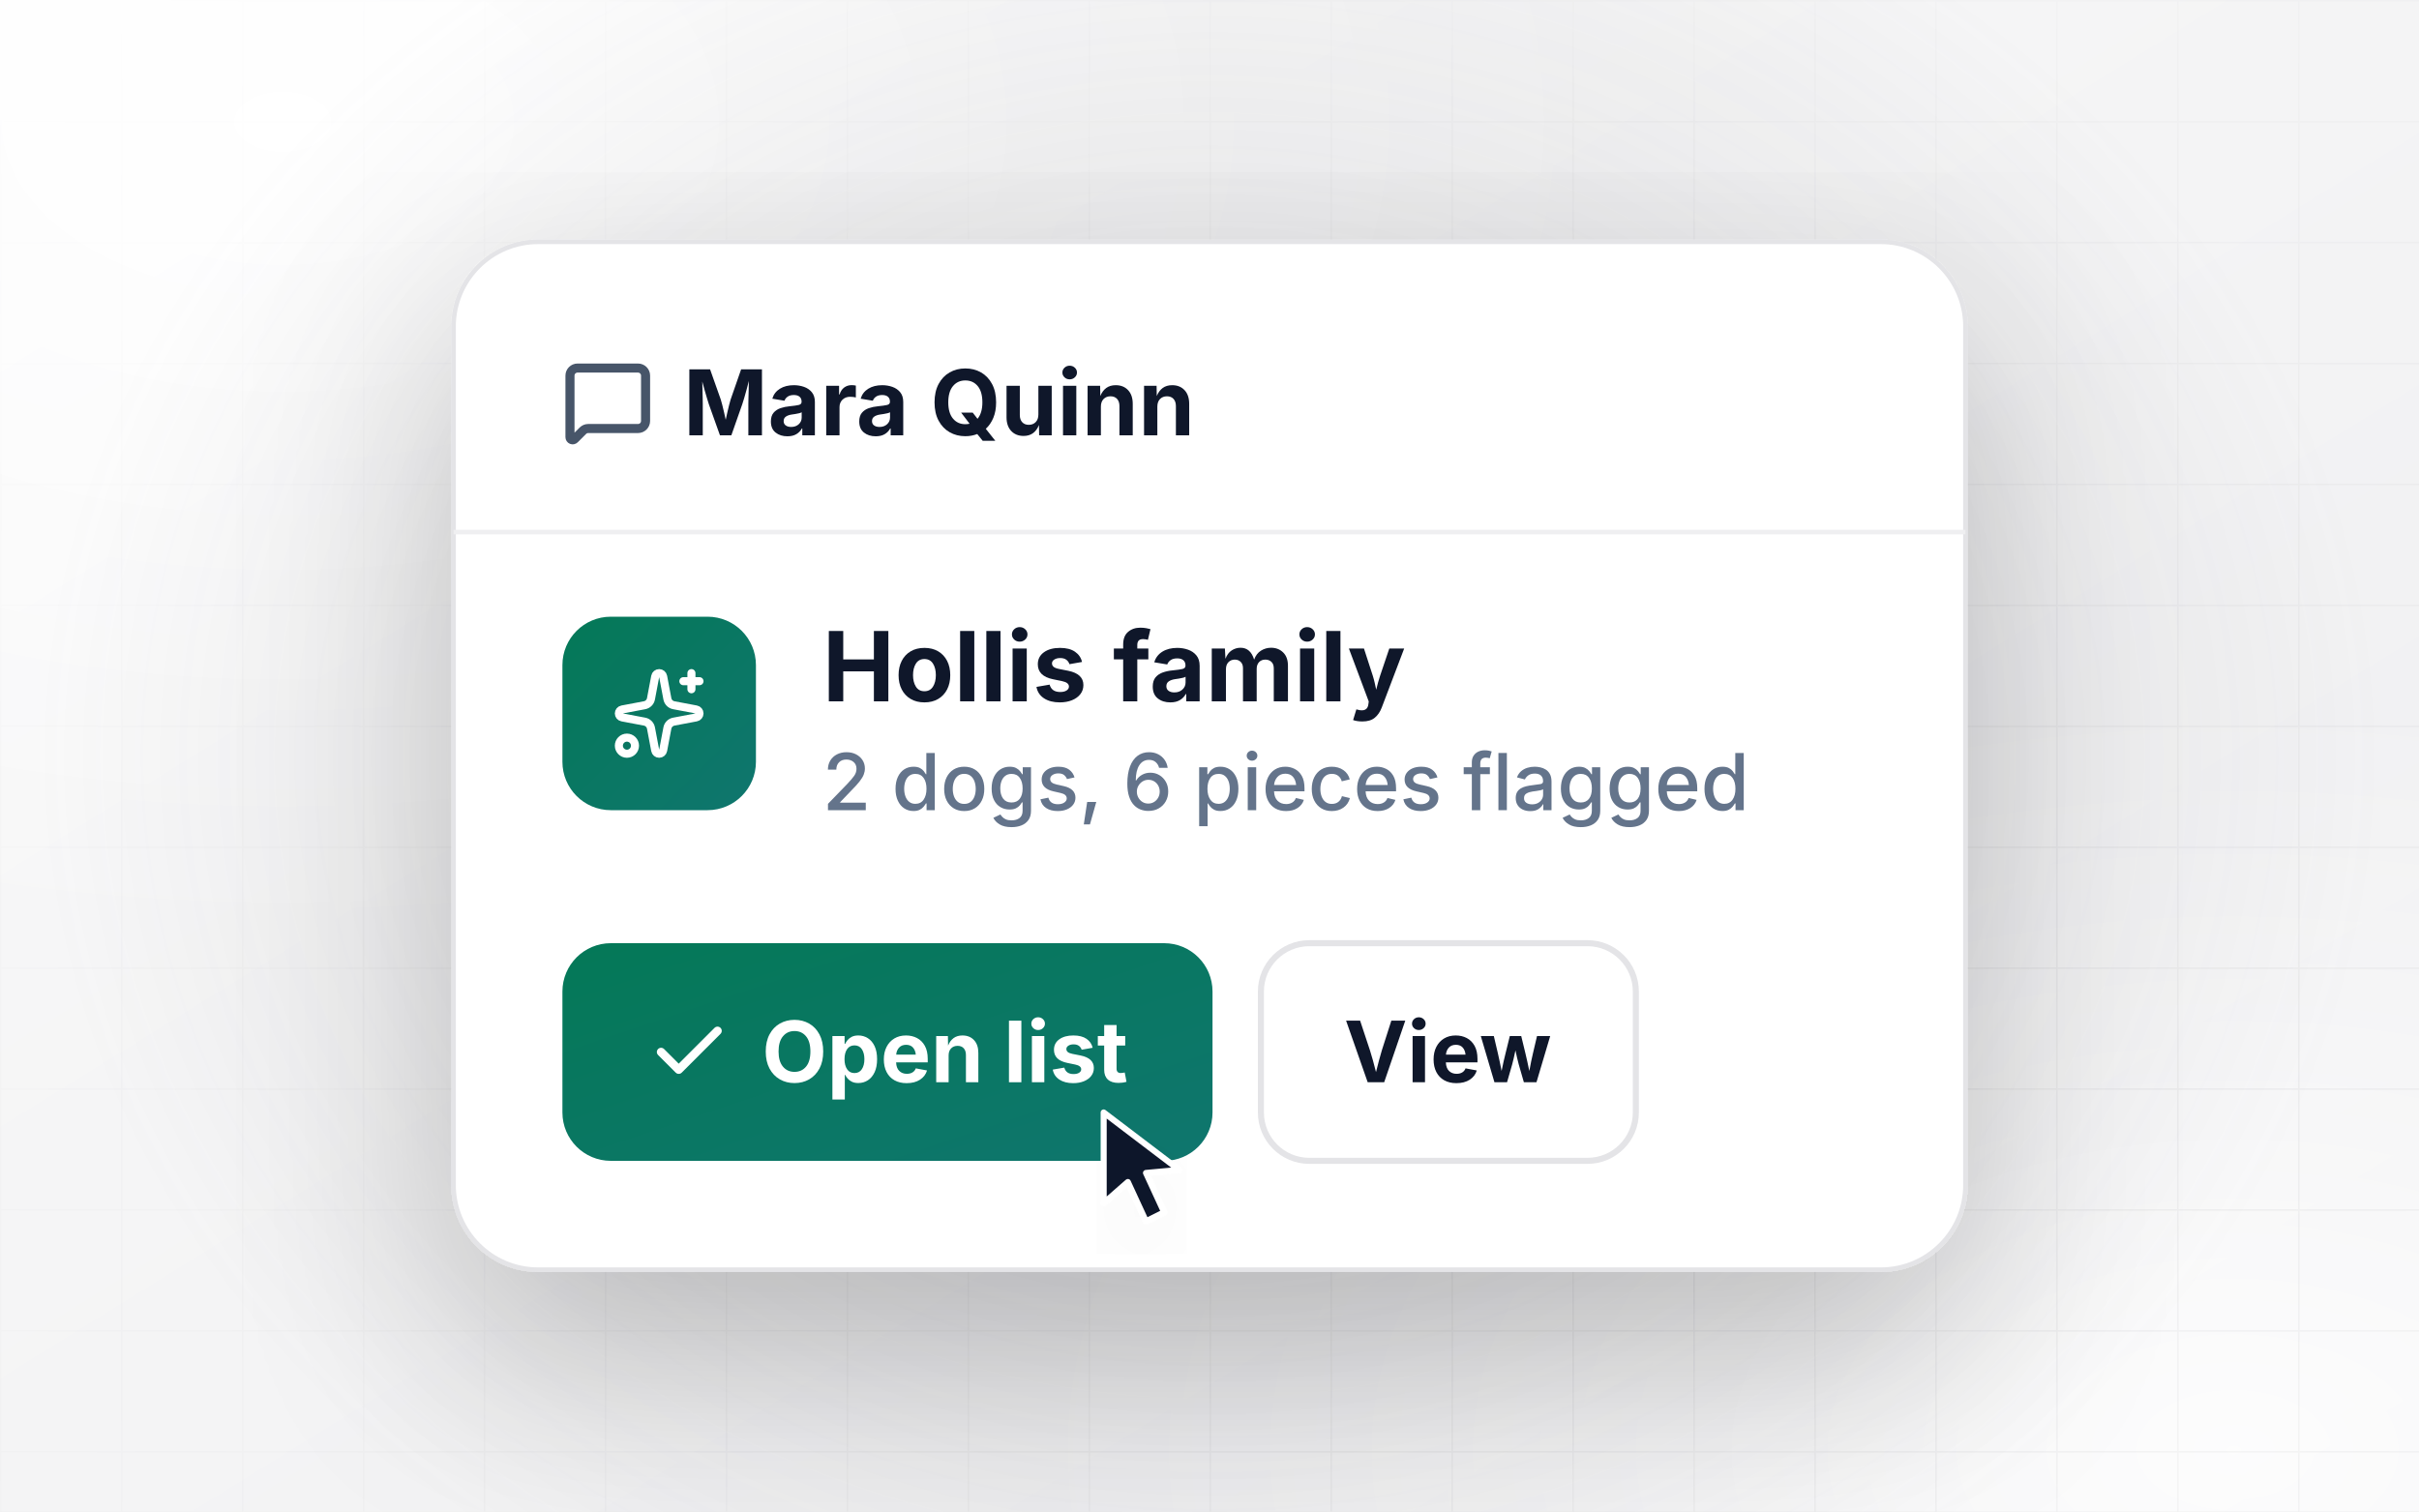
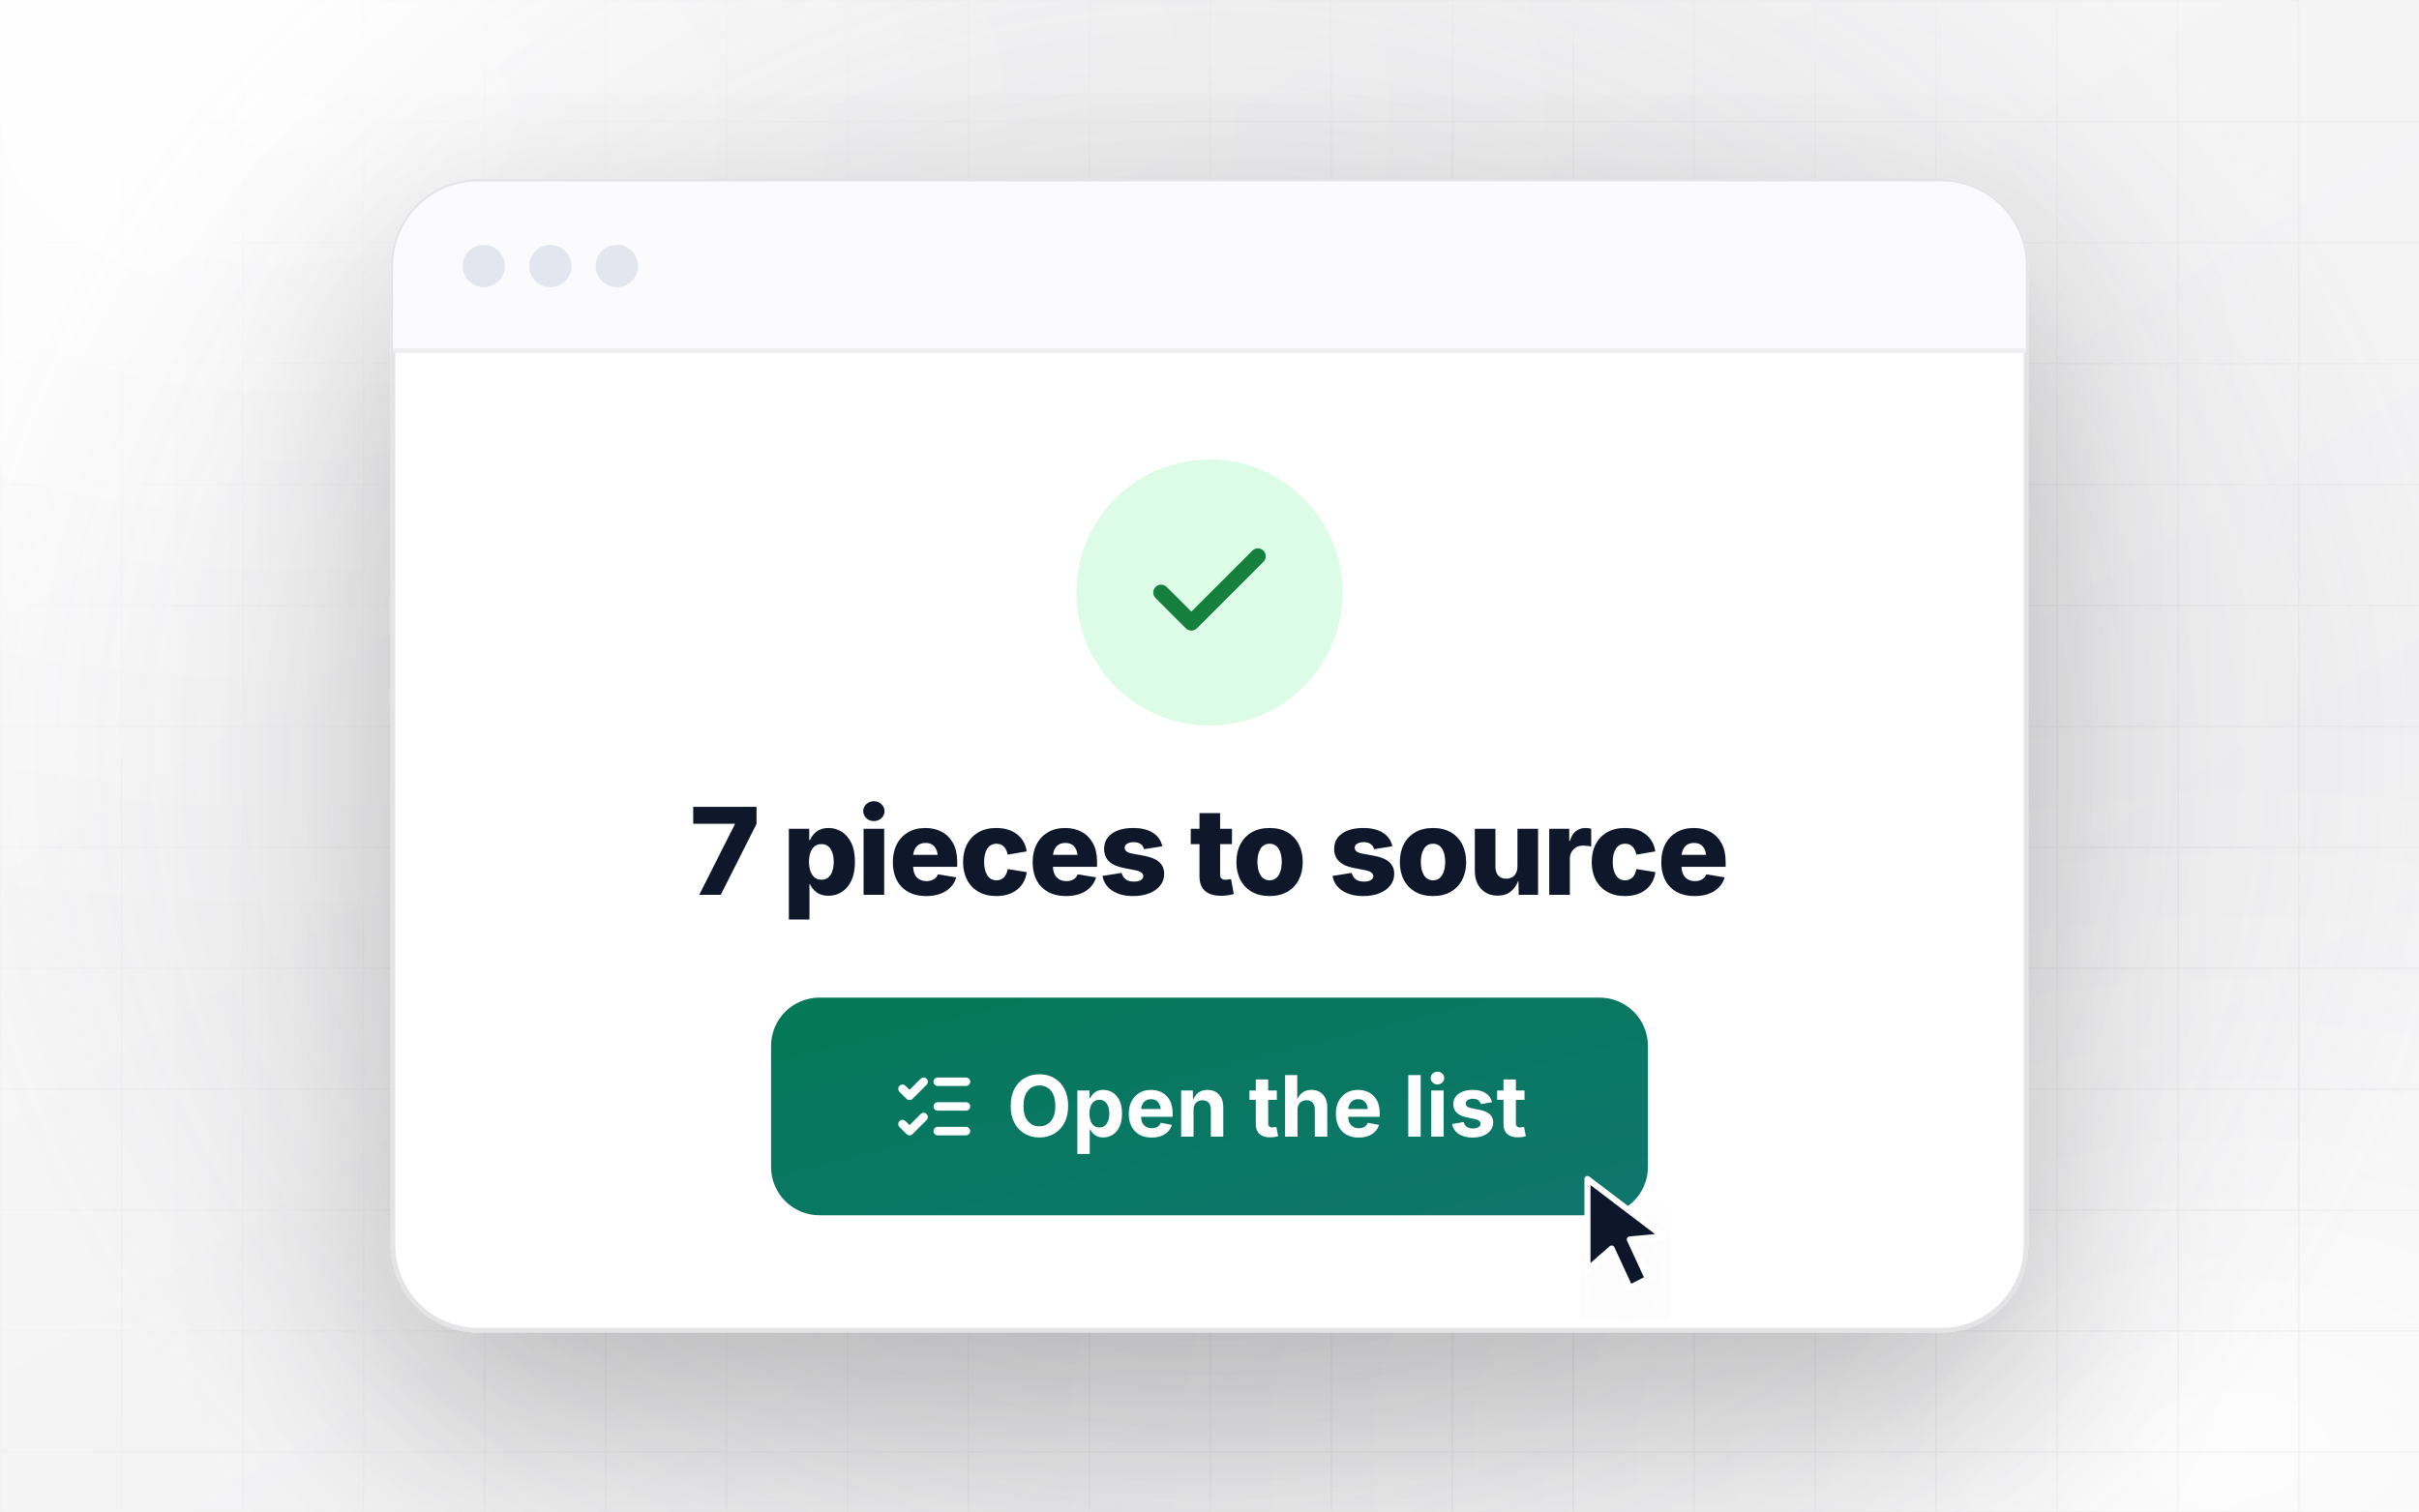
<svg xmlns="http://www.w3.org/2000/svg" xmlns:xlink="http://www.w3.org/1999/xlink" viewBox="0 0 800 500" width="800" height="500" role="img">
  <defs>
    <linearGradient id="bg" x1="0" y1="0" x2="1" y2="1">
      <stop offset="0" stop-color="#FAFAFA" />
      <stop offset="1" stop-color="#EEEEF0" />
    </linearGradient>
    <radialGradient id="glowA" cx="0.12" cy="0.08" r="0.55">
      <stop offset="0" stop-color="#FFFFFF" stop-opacity="0.95" />
      <stop offset="1" stop-color="#FFFFFF" stop-opacity="0" />
    </radialGradient>
    <radialGradient id="glowB" cx="0.92" cy="0.96" r="0.5">
      <stop offset="0" stop-color="#FFFFFF" stop-opacity="0.85" />
      <stop offset="1" stop-color="#FFFFFF" stop-opacity="0" />
    </radialGradient>
    <linearGradient id="gAcc" x1="0" y1="0" x2="1" y2="1">
      <stop offset="0" stop-color="#047857" />
      <stop offset="1" stop-color="#0F766E" />
    </linearGradient>
    <linearGradient id="gStroke" x1="0" y1="0" x2="1" y2="0">
      <stop offset="0" stop-color="#6EE7B7" />
      <stop offset="1" stop-color="#5EEAD4" />
    </linearGradient>
    <pattern id="grid" width="40" height="40" patternUnits="userSpaceOnUse">
      <path d="M40 0H0V40" fill="none" stroke="#52525B" stroke-opacity="0.07" stroke-width="1" />
    </pattern>
    <radialGradient id="fade" cx="0.5" cy="0.45" r="0.65">
      <stop offset="0" stop-color="#fff" stop-opacity="1" />
      <stop offset="1" stop-color="#fff" stop-opacity="0" />
    </radialGradient>
    <mask id="gridMask">
      <rect width="1200" height="800" fill="url(#fade)" />
    </mask>
    <filter id="e1" x="-10%" y="-10%" width="120%" height="140%">
      <feDropShadow dx="0" dy="1" stdDeviation="1.2" flood-color="#0F172A" flood-opacity="0.07" />
      <feDropShadow dx="0" dy="12" stdDeviation="18" flood-color="#18181B" flood-opacity="0.08" />
    </filter>
    <filter id="e2" x="-15%" y="-15%" width="130%" height="160%">
      <feDropShadow dx="0" dy="2" stdDeviation="3" flood-color="#0F172A" flood-opacity="0.10" />
      <feDropShadow dx="0" dy="28" stdDeviation="34" flood-color="#18181B" flood-opacity="0.20" />
    </filter>
    <radialGradient id="spot" cx="0.5" cy="0.5" r="0.5">
      <stop offset="0" stop-color="#71717A" stop-opacity="0.24" />
      <stop offset="1" stop-color="#71717A" stop-opacity="0" />
    </radialGradient>
-     <path id="g700_M" d="M135 0V1490H603L845 806Q860 759 879.0 683.0Q898 607 918.5 519.5Q939 432 956 351Q973 431 993.0 518.5Q1013 606 1032.0 682.0Q1051 758 1066 806L1304 1490H1774V0H1467V703Q1467 759 1469.5 846.0Q1472 933 1474.5 1033.0Q1477 1133 1478 1227Q1453 1127 1425.5 1026.0Q1398 925 1373.0 840.5Q1348 756 1330 703L1083 0H826L575 703Q558 754 533.5 836.0Q509 918 481.0 1016.5Q453 1115 427 1215Q429 1125 431.5 1027.5Q434 930 436.0 844.5Q438 759 438 703V0Z" />
-     <path id="g700_a" d="M440 -22Q280 -22 174.0 62.5Q68 147 68 313Q68 438 128.0 509.0Q188 580 284.0 613.0Q380 646 490 656Q634 670 697.5 685.5Q761 701 761 756V761Q761 832 715.5 871.0Q670 910 586 910Q499 910 446.0 872.5Q393 835 375 781L100 827Q143 972 271.5 1052.0Q400 1132 587 1132Q707 1132 815.5 1094.0Q924 1056 992.5 972.5Q1061 889 1061 753V0H777V155H767Q726 77 645.0 27.5Q564 -22 440 -22ZM525 189Q630 189 696.5 250.0Q763 311 763 400V521Q745 508 704.5 498.5Q664 489 619.0 481.5Q574 474 541 470Q458 458 407.0 423.0Q356 388 356 321Q356 256 403.5 222.5Q451 189 525 189Z" />
-     <path id="g700_r" d="M128 0V1118H418V923H430Q461 1026 533.5 1079.5Q606 1133 700 1133Q751 1133 797 1123V855Q777 861 738.5 865.5Q700 870 667 870Q563 870 495.5 805.0Q428 740 428 636V0Z" />
-     <path id="g700_Q" d="M789 -20Q592 -20 434.5 70.0Q277 160 185.5 331.0Q94 502 94 744Q94 987 185.5 1158.5Q277 1330 434.5 1420.0Q592 1510 789 1510Q987 1510 1144.0 1420.0Q1301 1330 1392.5 1158.5Q1484 987 1484 744Q1484 546 1421.5 395.5Q1359 245 1251 147L1466 -124H1181L1058 29Q934 -20 789 -20ZM695 512H956L1064 373Q1117 435 1145.5 528.5Q1174 622 1174 744Q1174 985 1068.5 1112.0Q963 1239 789 1239Q616 1239 510.0 1111.5Q404 984 404 744Q404 505 510.0 378.0Q616 251 789 251Q840 251 885 262Z" />
-     <path id="g700_u" d="M513 -14Q339 -14 233.5 98.0Q128 210 128 407V1118H428V459Q428 355 482.0 296.0Q536 237 630 237Q726 237 786.5 298.5Q847 360 847 471V1118H1148V0H864L860 232Q813 113 726.5 49.5Q640 -14 513 -14Z" />
-     <path id="g700_i" d="M128 0V1118H428V0ZM278 1264Q210 1264 162.0 1309.0Q114 1354 114 1418Q114 1482 162.0 1527.0Q210 1572 278 1572Q346 1572 394.5 1527.0Q443 1482 443 1418Q443 1354 394.5 1309.0Q346 1264 278 1264Z" />
-     <path id="g700_n" d="M428 647V0H128V1118H411L415 887Q462 1004 548.0 1068.0Q634 1132 763 1132Q937 1132 1042.0 1020.0Q1147 908 1147 711V0H847V659Q847 763 793.5 822.0Q740 881 645 881Q549 881 488.5 819.5Q428 758 428 647Z" />
-     <path id="g700_H" d="M135 0V1490H440V888H1089V1490H1395V0H1089V635H440V0Z" />
-     <path id="g700_o" d="M628 -22Q460 -22 337.0 50.5Q214 123 147.5 252.5Q81 382 81 554Q81 727 147.5 857.0Q214 987 337.0 1059.5Q460 1132 628 1132Q796 1132 919.0 1059.5Q1042 987 1108.5 857.0Q1175 727 1175 554Q1175 382 1108.5 252.5Q1042 123 919.0 50.5Q796 -22 628 -22ZM628 214Q748 214 809.0 311.0Q870 408 870 555Q870 703 809.0 799.5Q748 896 628 896Q508 896 447.5 799.5Q387 703 387 555Q387 408 447.5 311.0Q508 214 628 214Z" />
-     <path id="g700_l" d="M428 1490V0H128V1490Z" />
-     <path id="g700_s" d="M572 -22Q370 -22 238.5 64.0Q107 150 78 306L357 354Q400 198 581 198Q667 198 716.5 230.5Q766 263 766 313Q766 398 622 428L429 468Q107 534 107 785Q107 946 236.0 1039.0Q365 1132 577 1132Q776 1132 894.0 1051.0Q1012 970 1043 834L777 787Q759 844 711.0 880.5Q663 917 581 917Q507 917 457.0 885.5Q407 854 407 804Q407 762 439.5 732.5Q472 703 551 687L752 647Q1072 582 1072 345Q1072 235 1008.0 152.5Q944 70 831.0 24.0Q718 -22 572 -22Z" />
-     <path id="g700_f" d="M750 1118V889H516V0H217V889H20V1118H217V1204Q217 1382 321.0 1471.0Q425 1560 580 1560Q651 1560 709.0 1549.0Q767 1538 795 1529L741 1303Q723 1308 696.5 1313.0Q670 1318 641 1318Q572 1318 544.0 1285.5Q516 1253 516 1194V1118Z" />
-     <path id="g700_m" d="M128 0V1118H406L418 901Q463 1023 550.0 1079.0Q637 1135 737 1135Q949 1135 1025 884Q1072 1013 1170.5 1074.0Q1269 1135 1384 1135Q1538 1135 1639.5 1035.5Q1741 936 1741 754V0H1441V697Q1441 791 1389.5 837.5Q1338 884 1263 884Q1178 884 1128.5 830.0Q1079 776 1079 688V0H789V705Q789 787 740.5 835.5Q692 884 615 884Q536 884 482.0 830.5Q428 777 428 676V0Z" />
-     <path id="g700_y" d="M120 -396 189 -170 226 -179Q317 -204 375.0 -175.5Q433 -147 443 -63L451 -3L31 1118H350L538 538Q561 465 577.0 392.5Q593 320 609 246Q627 321 646.5 393.5Q666 466 690 538L886 1118H1201L726 -132Q675 -267 579.5 -346.5Q484 -426 316 -426Q256 -426 204.0 -417.5Q152 -409 120 -396Z" />
-     <path id="g500_two" d="M144 0V165L650 688Q766 810 826.0 895.0Q886 980 886 1078Q886 1190 810.5 1254.5Q735 1319 622 1319Q503 1319 432.0 1247.5Q361 1176 361 1056H142Q142 1192 205.0 1294.5Q268 1397 377.5 1453.5Q487 1510 626 1510Q768 1510 875.5 1454.0Q983 1398 1044.0 1302.5Q1105 1207 1105 1086Q1105 1005 1074.5 926.5Q1044 848 967.5 750.0Q891 652 752 512L460 207V195H1128V0Z" />
-     <path id="g500_d" d="M564 -22Q428 -22 322.5 47.0Q217 116 156.5 246.0Q96 376 96 556Q96 738 157.0 867.0Q218 996 323.5 1064.0Q429 1132 564 1132Q668 1132 732.0 1097.5Q796 1063 831.5 1016.5Q867 970 886 936H898V1490H1118V0H904V175H886Q866 139 829.5 93.0Q793 47 729.0 12.5Q665 -22 564 -22ZM612 165Q752 165 827.0 274.0Q902 383 902 558Q902 732 828.0 838.5Q754 945 612 945Q515 945 450.5 894.0Q386 843 353.5 755.5Q321 668 321 558Q321 447 354.0 358.0Q387 269 452.0 217.0Q517 165 612 165Z" />
-     <path id="g500_o" d="M618 -23Q461 -23 343.5 49.0Q226 121 161.0 250.5Q96 380 96 553Q96 727 161.0 857.5Q226 988 343.5 1060.0Q461 1132 618 1132Q776 1132 893.5 1060.0Q1011 988 1076.0 857.5Q1141 727 1141 553Q1141 380 1076.0 250.5Q1011 121 893.5 49.0Q776 -23 618 -23ZM618 163Q720 163 786.5 216.5Q853 270 885.5 358.5Q918 447 918 553Q918 660 885.5 749.5Q853 839 786.5 892.5Q720 946 618 946Q517 946 451.0 892.5Q385 839 352.5 749.5Q320 660 320 553Q320 447 352.5 358.5Q385 270 451.0 216.5Q517 163 618 163Z" />
-     <path id="g500_g" d="M616 -442Q422 -442 305.0 -371.0Q188 -300 141 -199L325 -112Q345 -144 378.5 -179.5Q412 -215 468.5 -240.0Q525 -265 615 -265Q742 -265 822.0 -204.5Q902 -144 902 -15V203H883Q863 166 827.5 123.0Q792 80 728.5 48.5Q665 17 563 17Q431 17 325.5 79.0Q220 141 158.0 262.5Q96 384 96 563Q96 741 157.5 868.5Q219 996 325.0 1064.0Q431 1132 566 1132Q669 1132 733.5 1097.5Q798 1063 834.5 1017.0Q871 971 890 936H906V1118H1121V-16Q1121 -163 1054.0 -257.0Q987 -351 873.0 -396.5Q759 -442 616 -442ZM614 200Q754 200 828.5 297.0Q903 394 903 566Q903 734 829.5 839.5Q756 945 614 945Q517 945 451.5 894.5Q386 844 353.5 758.5Q321 673 321 566Q321 402 395.5 301.0Q470 200 614 200Z" />
-     <path id="g500_s" d="M549 -23Q367 -23 247.5 55.5Q128 134 98 283L305 326Q350 155 551 155Q658 155 720.5 199.5Q783 244 783 306Q783 412 626 447L438 490Q130 559 130 799Q130 899 185.5 974.0Q241 1049 338.5 1090.5Q436 1132 563 1132Q744 1132 847.0 1054.5Q950 977 986 853L789 810Q768 869 716.0 913.5Q664 958 565 958Q474 958 413.0 917.0Q352 876 352 813Q352 757 392.5 722.5Q433 688 525 667L705 627Q1010 558 1010 325Q1010 223 951.5 144.5Q893 66 789.0 21.5Q685 -23 549 -23Z" />
-     <path id="g500_comma" d="M125 -371 213 214H450L285 -371Z" />
-     <path id="g500_six" d="M659 -20Q559 -20 461.5 15.5Q364 51 285.5 132.5Q207 214 160.0 352.0Q113 490 113 695Q113 953 181.5 1135.5Q250 1318 377.0 1414.0Q504 1510 678 1510Q810 1510 913.5 1457.5Q1017 1405 1082.0 1313.0Q1147 1221 1164 1102H940Q918 1193 851.5 1251.5Q785 1310 678 1310Q514 1310 423.5 1168.5Q333 1027 333 774H344Q401 869 498.0 922.5Q595 976 713 976Q842 976 947.5 913.0Q1053 850 1115.5 739.5Q1178 629 1178 487Q1178 344 1113.0 229.0Q1048 114 931.5 47.0Q815 -20 659 -20ZM658 172Q742 172 809.5 213.5Q877 255 916.5 326.0Q956 397 956 484Q956 570 918.0 639.5Q880 709 813.5 750.0Q747 791 662 791Q577 791 509.0 748.0Q441 705 401.0 635.0Q361 565 361 482Q361 399 399.5 328.5Q438 258 505.0 215.0Q572 172 658 172Z" />
-     <path id="g500_p" d="M148 -418V1118H362V936H380Q399 970 434.5 1016.5Q470 1063 534.0 1097.5Q598 1132 703 1132Q837 1132 942.5 1064.0Q1048 996 1109.0 867.0Q1170 738 1170 556Q1170 376 1110.0 246.0Q1050 116 944.5 47.0Q839 -22 703 -22Q601 -22 537.0 12.5Q473 47 436.5 93.0Q400 139 380 175H368V-418ZM654 165Q750 165 814.5 217.0Q879 269 912.0 358.0Q945 447 945 558Q945 668 912.5 755.5Q880 843 815.5 894.0Q751 945 654 945Q512 945 438.0 838.5Q364 732 364 558Q364 383 439.0 274.0Q514 165 654 165Z" />
-     <path id="g500_i" d="M148 0V1118H368V0ZM259 1289Q202 1289 161.5 1327.0Q121 1365 121 1419Q121 1474 161.5 1512.0Q202 1550 259 1550Q316 1550 357.0 1512.0Q398 1474 398 1419Q398 1365 357.0 1327.0Q316 1289 259 1289Z" />
-     <path id="g500_e" d="M630 -23Q465 -23 345.0 48.0Q225 119 160.5 248.0Q96 377 96 551Q96 723 159.5 854.0Q223 985 339.0 1058.5Q455 1132 611 1132Q738 1132 852.5 1075.5Q967 1019 1038.5 895.5Q1110 772 1110 570V492H317Q323 330 409.0 244.5Q495 159 632 159Q724 159 790.5 199.0Q857 239 886 317L1093 268Q1053 137 931.0 57.0Q809 -23 630 -23ZM318 656H892Q880 788 809.5 869.0Q739 950 612 950Q480 950 403.5 863.5Q327 777 318 656Z" />
-     <path id="g500_c" d="M618 -23Q460 -23 343.0 49.0Q226 121 161.0 250.5Q96 380 96 553Q96 727 161.0 857.5Q226 988 343.0 1060.0Q460 1132 618 1132Q792 1132 918.5 1044.5Q1045 957 1086 802L877 752Q854 839 787.5 892.5Q721 946 619 946Q518 946 451.5 893.0Q385 840 352.5 750.5Q320 661 320 553Q320 446 352.5 357.5Q385 269 451.5 216.0Q518 163 619 163Q723 163 791.0 218.5Q859 274 881 365L1089 315Q1048 157 921.0 67.0Q794 -23 618 -23Z" />
-     <path id="g500_f" d="M702 1118V939H452V0H232V939H20V1118H232V1246Q232 1350 278.5 1420.0Q325 1490 400.5 1525.0Q476 1560 565 1560Q631 1560 678.5 1549.5Q726 1539 749 1530L698 1352Q682 1356 658.0 1362.0Q634 1368 600 1368Q521 1368 486.5 1329.0Q452 1290 452 1216V1118Z" />
-     <path id="g500_l" d="M368 1490V0H148V1490Z" />
-     <path id="g500_a" d="M461 -25Q354 -25 268.5 14.5Q183 54 133.0 130.0Q83 206 83 316Q83 411 120.0 472.5Q157 534 219.0 569.5Q281 605 357.5 623.0Q434 641 513 650Q661 667 728.0 679.5Q795 692 795 751V757Q795 850 740.5 901.5Q686 953 581 953Q471 953 408.0 905.0Q345 857 322 800L115 854Q153 954 224.0 1015.0Q295 1076 386.5 1104.0Q478 1132 578 1132Q645 1132 721.0 1116.0Q797 1100 864.0 1058.5Q931 1017 973.0 940.0Q1015 863 1015 742V0H802V153H791Q758 87 677.5 31.0Q597 -25 461 -25ZM510 152Q599 152 663.0 187.5Q727 223 761.5 280.0Q796 337 796 403V546Q780 530 727.5 518.5Q675 507 617.0 499.0Q559 491 525 487Q432 474 365.5 436.5Q299 399 299 313Q299 233 358.5 192.5Q418 152 510 152Z" />
+     <path id="g800_seven" d="M168 0 771 1195V1204H66V1490H1138V1201L532 0Z" />
+     <path id="g800_p" d="M115 -418V1118H460V926H472Q493 976 533.0 1023.5Q573 1071 636.0 1101.5Q699 1132 788 1132Q906 1132 1007.5 1070.0Q1109 1008 1171.5 881.0Q1234 754 1234 558Q1234 368 1173.5 240.5Q1113 113 1011.5 48.5Q910 -16 786 -16Q658 -16 581.5 44.5Q505 105 472 181H464V-418ZM667 256Q768 256 821.5 339.0Q875 422 875 558Q875 694 821.5 776.5Q768 859 667 859Q567 859 511.5 778.0Q456 697 456 558Q456 421 511.5 338.5Q567 256 667 256Z" />
+     <path id="g800_i" d="M115 0V1118H464V0ZM289 1249Q215 1249 162.0 1298.0Q109 1347 109 1417Q109 1487 162.0 1536.0Q215 1585 289 1585Q364 1585 417.0 1536.0Q470 1487 470 1417Q470 1347 417.0 1298.0Q364 1249 289 1249Z" />
+     <path id="g800_e" d="M636 -21Q373 -21 222.5 132.5Q72 286 72 555Q72 727 139.5 857.0Q207 987 331.0 1059.5Q455 1132 623 1132Q780 1132 901.5 1066.5Q1023 1001 1092.5 873.5Q1162 746 1162 562V474H415Q420 353 481.5 292.5Q543 232 642 232Q712 232 763.0 261.5Q814 291 835 347L1146 296Q1104 151 971.5 65.0Q839 -21 636 -21ZM417 677H831Q821 772 769.0 825.5Q717 879 626 879Q534 879 480.5 824.5Q427 770 417 677Z" />
+     <path id="g800_c" d="M634 -21Q459 -21 333.0 51.5Q207 124 139.5 253.5Q72 383 72 555Q72 727 139.5 857.0Q207 987 333.0 1059.5Q459 1132 634 1132Q848 1132 985.5 1025.0Q1123 918 1149 735L827 681Q810 769 762.5 817.0Q715 865 638 865Q538 865 483.0 783.5Q428 702 428 557Q428 413 483.0 329.5Q538 246 638 246Q715 246 763.5 296.0Q812 346 828 436L1150 384Q1124 196 987.0 87.5Q850 -21 634 -21Z" />
+     <path id="g800_s" d="M586 -21Q371 -21 232.5 69.5Q94 160 65 320L389 371Q410 298 460.0 261.0Q510 224 599 224Q672 224 714.0 249.5Q756 275 756 317Q756 390 619 417L424 455Q93 518 93 777Q93 944 226.5 1038.0Q360 1132 585 1132Q795 1132 922.0 1049.0Q1049 966 1078 822L770 773Q736 892 591 892Q528 892 484.5 866.5Q441 841 441 798Q441 764 468.0 738.5Q495 713 567 699L781 659Q1110 597 1110 357Q1110 242 1042.5 157.0Q975 72 857.0 25.5Q739 -21 586 -21Z" />
+     <path id="g800_t" d="M718 1118V859H517V342Q517 255 606 255Q624 255 656.5 259.5Q689 264 703 267L748 13Q689 -4 634.0 -10.0Q579 -16 530 -16Q352 -16 260.0 67.5Q168 151 168 311V859H20V1118H168V1384H517V1118Z" />
+     <path id="g800_o" d="M634 -21Q459 -21 333.0 51.5Q207 124 139.5 253.5Q72 383 72 555Q72 727 139.5 857.0Q207 987 333.0 1059.5Q459 1132 634 1132Q809 1132 934.5 1059.5Q1060 987 1127.5 857.0Q1195 727 1195 555Q1195 383 1127.5 253.5Q1060 124 934.5 51.5Q809 -21 634 -21ZM634 246Q734 246 787.0 331.5Q840 417 840 557Q840 697 787.0 781.0Q734 865 634 865Q534 865 481.0 781.0Q428 697 428 557Q428 417 481.0 331.5Q534 246 634 246Z" />
+     <path id="g800_u" d="M503 -14Q327 -14 221.0 101.0Q115 216 115 406V1118H464V474Q464 380 512.5 326.5Q561 273 646 273Q732 273 784.5 327.5Q837 382 837 480V1118H1186V0H858L853 242Q808 125 723.0 55.5Q638 -14 503 -14Z" />
+     <path id="g800_r" d="M115 0V1118H454V914H466Q496 1024 565.5 1078.0Q635 1132 727 1132Q778 1132 826 1120V816Q801 825 760.5 829.5Q720 834 688 834Q591 834 527.5 772.0Q464 710 464 610V0Z" />
    <path id="g700_O" d="M789 -20Q592 -20 434.5 70.0Q277 160 185.5 331.0Q94 502 94 744Q94 987 185.5 1158.5Q277 1330 434.5 1420.0Q592 1510 789 1510Q987 1510 1144.0 1420.0Q1301 1330 1392.5 1158.5Q1484 987 1484 744Q1484 501 1392.5 330.5Q1301 160 1144.0 70.0Q987 -20 789 -20ZM789 251Q963 251 1068.5 377.5Q1174 504 1174 744Q1174 985 1068.5 1112.0Q963 1239 789 1239Q616 1239 510.0 1111.5Q404 984 404 744Q404 505 510.0 378.0Q616 251 789 251Z" />
    <path id="g700_p" d="M128 -418V1118H423V930H437Q457 974 495.5 1021.0Q534 1068 597.5 1100.0Q661 1132 756 1132Q880 1132 983.0 1068.0Q1086 1004 1147.5 876.0Q1209 748 1209 557Q1209 371 1149.0 242.5Q1089 114 986.0 47.5Q883 -19 754 -19Q663 -19 600.0 12.0Q537 43 497.5 88.5Q458 134 437 179H428V-418ZM662 222Q779 222 840.5 316.0Q902 410 902 558Q902 705 841.0 798.5Q780 892 662 892Q546 892 483.5 801.0Q421 710 421 558Q421 406 484.0 314.0Q547 222 662 222Z" />
    <path id="g700_e" d="M633 -22Q462 -22 338.0 48.0Q214 118 147.5 247.0Q81 376 81 553Q81 726 147.5 856.0Q214 986 334.5 1059.0Q455 1132 618 1132Q764 1132 883.0 1070.0Q1002 1008 1072.5 882.0Q1143 756 1143 565V481H378Q383 344 454.0 274.0Q525 204 638 204Q717 204 773.5 237.5Q830 271 854 336L1126 285Q1085 146 956.5 62.0Q828 -22 633 -22ZM380 669H854Q843 778 784.0 842.0Q725 906 621 906Q513 906 451.0 839.5Q389 773 380 669Z" />
+     <path id="g700_n" d="M428 647V0H128V1118H411L415 887Q462 1004 548.0 1068.0Q634 1132 763 1132Q937 1132 1042.0 1020.0Q1147 908 1147 711V0H847V659Q847 763 793.5 822.0Q740 881 645 881Q549 881 488.5 819.5Q428 758 428 647Z" />
    <path id="g700_t" d="M683 1118V889H474V327Q474 223 576 223Q593 223 623.5 227.5Q654 232 671 236L714 11Q664 -4 614.5 -10.0Q565 -16 520 -16Q352 -16 263.0 65.5Q174 147 174 301V889H20V1118H174V1384H474V1118Z" />
-     <path id="g700_V" d="M571 0 49 1490H388L626 771Q662 659 698.0 528.0Q734 397 772 246Q810 398 844.5 528.0Q879 658 913 771L1143 1490H1480L970 0Z" />
-     <path id="g700_w" d="M361 0 31 1118H346L443 705Q463 612 487.0 505.0Q511 398 534 273Q557 395 582.5 502.5Q608 610 631 705L733 1118H1009L1109 705Q1130 610 1155.5 503.0Q1181 396 1205 272Q1226 396 1249.0 503.0Q1272 610 1294 705L1391 1118H1710L1378 0H1073L949 431Q928 503 908.5 593.0Q889 683 869 771Q850 683 830.0 592.5Q810 502 790 431L666 0Z" />
+     <path id="g700_h" d="M428 647V0H128V1490H422V904Q471 1013 555.0 1072.5Q639 1132 763 1132Q937 1132 1042.5 1020.0Q1148 908 1148 711V0H847V659Q847 763 793.5 822.0Q740 881 645 881Q549 881 488.5 819.5Q428 758 428 647Z" />
+     <path id="g700_l" d="M428 1490V0H128V1490Z" />
+     <path id="g700_i" d="M128 0V1118H428V0ZM278 1264Q210 1264 162.0 1309.0Q114 1354 114 1418Q114 1482 162.0 1527.0Q210 1572 278 1572Q346 1572 394.5 1527.0Q443 1482 443 1418Q443 1354 394.5 1309.0Q346 1264 278 1264Z" />
+     <path id="g700_s" d="M572 -22Q370 -22 238.5 64.0Q107 150 78 306L357 354Q400 198 581 198Q667 198 716.5 230.5Q766 263 766 313Q766 398 622 428L429 468Q107 534 107 785Q107 946 236.0 1039.0Q365 1132 577 1132Q776 1132 894.0 1051.0Q1012 970 1043 834L777 787Q759 844 711.0 880.5Q663 917 581 917Q507 917 457.0 885.5Q407 854 407 804Q407 762 439.5 732.5Q472 703 551 687L752 647Q1072 582 1072 345Q1072 235 1008.0 152.5Q944 70 831.0 24.0Q718 -22 572 -22Z" />
  </defs>
  <style>
.pulse{transform-box:fill-box;transform-origin:center;animation:pulse 2.4s cubic-bezier(.2,.7,.3,1) infinite}
@keyframes pulse{0%{transform:scale(1);opacity:.30}75%{transform:scale(2.1);opacity:0}100%{transform:scale(2.1);opacity:0}}
.caret{animation:blink 1.1s steps(1) infinite}
@keyframes blink{0%,55%{opacity:1}56%,100%{opacity:0}}
.press{transform-box:fill-box;transform-origin:0 0;animation:press 3.2s ease-in-out infinite}
@keyframes press{0%,58%,100%{transform:translate(0,0) scale(1)}66%{transform:translate(1.5px,2px) scale(.9)}74%{transform:translate(0,0) scale(1)}}
.ripple{transform-box:fill-box;transform-origin:center;opacity:0;animation:ripple 3.2s ease-out infinite}
@keyframes ripple{0%,62%{opacity:0;transform:scale(.4)}68%{opacity:.5}100%{opacity:0;transform:scale(2.4)}}
.sweep{animation:sweep 4.8s cubic-bezier(.45,0,.2,1) infinite}
@keyframes sweep{0%{transform:translateY(-470px);opacity:0}8%{opacity:1}72%{transform:translateY(0);opacity:1}100%{transform:translateY(0);opacity:1}}
.ring{transform-box:fill-box;transform-origin:50% 12%;animation:ring 4s ease-in-out infinite}
@keyframes ring{0%,70%,100%{transform:rotate(0)}74%{transform:rotate(14deg)}78%{transform:rotate(-12deg)}82%{transform:rotate(8deg)}86%{transform:rotate(-4deg)}90%{transform:rotate(0)}}
.glow{animation:glow 2.6s ease-in-out infinite}
@keyframes glow{0%,100%{opacity:1}50%{opacity:.45}}
.float{animation:float 6s ease-in-out infinite}
@keyframes float{0%,100%{transform:translateY(0)}50%{transform:translateY(-6px)}}
@media (prefers-reduced-motion: reduce){*{animation:none!important}}
</style>
  <rect width="800" height="500" fill="url(#bg)" />
  <rect width="800" height="500" fill="url(#glowA)" />
  <rect width="800" height="500" fill="url(#glowB)" />
  <rect width="800" height="500" fill="url(#grid)" mask="url(#gridMask)" />
-   <ellipse cx="400.0" cy="250.0" rx="390.0" ry="323.0" fill="url(#spot)" />
-   <rect x="150" y="80" width="500" height="340" rx="28" fill="#fff" stroke="#E4E4E7" stroke-width="1.5" filter="url(#e2)" />
-   <g transform="translate(186 118) scale(1.25)" fill="none" stroke="#475569" stroke-width="2.4" stroke-linecap="round" stroke-linejoin="round">
-     <path d="M22 17a2 2 0 0 1-2 2H6.828a2 2 0 0 0-1.414.586l-2.202 2.202A.71.71 0 0 1 2 21.286V5a2 2 0 0 1 2-2h16a2 2 0 0 1 2 2z" />
-   </g>
-   <g>
-     <use href="#g700_M" xlink:href="#g700_M" transform="translate(226.00 144.00) scale(0.01465 -0.01465)" fill="#0F172A" />
-     <use href="#g700_a" xlink:href="#g700_a" transform="translate(253.95 144.00) scale(0.01465 -0.01465)" fill="#0F172A" />
-     <use href="#g700_r" xlink:href="#g700_r" transform="translate(271.37 144.00) scale(0.01465 -0.01465)" fill="#0F172A" />
-     <use href="#g700_a" xlink:href="#g700_a" transform="translate(283.17 144.00) scale(0.01465 -0.01465)" fill="#0F172A" />
-     <use href="#g700_Q" xlink:href="#g700_Q" transform="translate(307.69 144.00) scale(0.01465 -0.01465)" fill="#0F172A" />
-     <use href="#g700_u" xlink:href="#g700_u" transform="translate(331.00 144.00) scale(0.01465 -0.01465)" fill="#0F172A" />
-     <use href="#g700_i" xlink:href="#g700_i" transform="translate(349.68 144.00) scale(0.01465 -0.01465)" fill="#0F172A" />
-     <use href="#g700_n" xlink:href="#g700_n" transform="translate(357.81 144.00) scale(0.01465 -0.01465)" fill="#0F172A" />
-     <use href="#g700_n" xlink:href="#g700_n" transform="translate(376.48 144.00) scale(0.01465 -0.01465)" fill="#0F172A" />
-   </g>
-   <line x1="150" y1="176" x2="650" y2="176" stroke="#EFEFF1" stroke-width="1.5" />
-   <rect x="186" y="204" width="64" height="64" rx="16" fill="url(#gAcc)" />
-   <g transform="translate(202 220) scale(1.3333)" fill="none" stroke="#fff" stroke-width="2" stroke-linecap="round" stroke-linejoin="round">
-     <path d="M11.017 2.814a1 1 0 0 1 1.966 0l1.051 5.558a2 2 0 0 0 1.594 1.594l5.558 1.051a1 1 0 0 1 0 1.966l-5.558 1.051a2 2 0 0 0-1.594 1.594l-1.051 5.558a1 1 0 0 1-1.966 0l-1.051-5.558a2 2 0 0 0-1.594-1.594l-5.558-1.051a1 1 0 0 1 0-1.966l5.558-1.051a2 2 0 0 0 1.594-1.594z" />
-     <path d="M20 2v4" />
-     <path d="M22 4h-4" />
-     <circle cx="4" cy="20" r="2" />
-   </g>
-   <g>
-     <use href="#g700_H" xlink:href="#g700_H" transform="translate(272.00 232.00) scale(0.01562 -0.01562)" fill="#0F172A" />
-     <use href="#g700_o" xlink:href="#g700_o" transform="translate(295.91 232.00) scale(0.01562 -0.01562)" fill="#0F172A" />
-     <use href="#g700_l" xlink:href="#g700_l" transform="translate(315.53 232.00) scale(0.01562 -0.01562)" fill="#0F172A" />
-     <use href="#g700_l" xlink:href="#g700_l" transform="translate(324.20 232.00) scale(0.01562 -0.01562)" fill="#0F172A" />
-     <use href="#g700_i" xlink:href="#g700_i" transform="translate(332.88 232.00) scale(0.01562 -0.01562)" fill="#0F172A" />
-     <use href="#g700_s" xlink:href="#g700_s" transform="translate(341.55 232.00) scale(0.01562 -0.01562)" fill="#0F172A" />
-     <use href="#g700_f" xlink:href="#g700_f" transform="translate(368.06 232.00) scale(0.01562 -0.01562)" fill="#0F172A" />
-     <use href="#g700_a" xlink:href="#g700_a" transform="translate(380.17 232.00) scale(0.01562 -0.01562)" fill="#0F172A" />
-     <use href="#g700_m" xlink:href="#g700_m" transform="translate(398.75 232.00) scale(0.01562 -0.01562)" fill="#0F172A" />
-     <use href="#g700_i" xlink:href="#g700_i" transform="translate(427.95 232.00) scale(0.01562 -0.01562)" fill="#0F172A" />
-     <use href="#g700_l" xlink:href="#g700_l" transform="translate(436.62 232.00) scale(0.01562 -0.01562)" fill="#0F172A" />
-     <use href="#g700_y" xlink:href="#g700_y" transform="translate(445.62 232.00) scale(0.01562 -0.01562)" fill="#0F172A" />
-   </g>
-   <g>
-     <use href="#g500_two" xlink:href="#g500_two" transform="translate(272.00 268.00) scale(0.0127 -0.0127)" fill="#64748B" />
-     <use href="#g500_d" xlink:href="#g500_d" transform="translate(294.95 268.00) scale(0.0127 -0.0127)" fill="#64748B" />
-     <use href="#g500_o" xlink:href="#g500_o" transform="translate(311.03 268.00) scale(0.0127 -0.0127)" fill="#64748B" />
-     <use href="#g500_g" xlink:href="#g500_g" transform="translate(326.73 268.00) scale(0.0127 -0.0127)" fill="#64748B" />
-     <use href="#g500_s" xlink:href="#g500_s" transform="translate(342.84 268.00) scale(0.0127 -0.0127)" fill="#64748B" />
-     <use href="#g500_comma" xlink:href="#g500_comma" transform="translate(356.84 268.00) scale(0.0127 -0.0127)" fill="#64748B" />
-     <use href="#g500_six" xlink:href="#g500_six" transform="translate(371.39 268.00) scale(0.0127 -0.0127)" fill="#64748B" />
-     <use href="#g500_p" xlink:href="#g500_p" transform="translate(394.70 268.00) scale(0.0127 -0.0127)" fill="#64748B" />
-     <use href="#g500_i" xlink:href="#g500_i" transform="translate(410.77 268.00) scale(0.0127 -0.0127)" fill="#64748B" />
-     <use href="#g500_e" xlink:href="#g500_e" transform="translate(417.32 268.00) scale(0.0127 -0.0127)" fill="#64748B" />
-     <use href="#g500_c" xlink:href="#g500_c" transform="translate(432.60 268.00) scale(0.0127 -0.0127)" fill="#64748B" />
-     <use href="#g500_e" xlink:href="#g500_e" transform="translate(447.60 268.00) scale(0.0127 -0.0127)" fill="#64748B" />
-     <use href="#g500_s" xlink:href="#g500_s" transform="translate(462.87 268.00) scale(0.0127 -0.0127)" fill="#64748B" />
-     <use href="#g500_f" xlink:href="#g500_f" transform="translate(483.81 268.00) scale(0.0127 -0.0127)" fill="#64748B" />
-     <use href="#g500_l" xlink:href="#g500_l" transform="translate(493.67 268.00) scale(0.0127 -0.0127)" fill="#64748B" />
-     <use href="#g500_a" xlink:href="#g500_a" transform="translate(500.22 268.00) scale(0.0127 -0.0127)" fill="#64748B" />
-     <use href="#g500_g" xlink:href="#g500_g" transform="translate(514.99 268.00) scale(0.0127 -0.0127)" fill="#64748B" />
-     <use href="#g500_g" xlink:href="#g500_g" transform="translate(531.10 268.00) scale(0.0127 -0.0127)" fill="#64748B" />
-     <use href="#g500_e" xlink:href="#g500_e" transform="translate(547.21 268.00) scale(0.0127 -0.0127)" fill="#64748B" />
-     <use href="#g500_d" xlink:href="#g500_d" transform="translate(562.48 268.00) scale(0.0127 -0.0127)" fill="#64748B" />
-   </g>
-   <rect x="186" y="312" width="215" height="72" rx="16" fill="url(#gAcc)" />
-   <g transform="translate(213.9609 334.0) scale(1.1667)" fill="none" stroke="#fff" stroke-width="2.4" stroke-linecap="round" stroke-linejoin="round">
+   <ellipse cx="400.0" cy="250.0" rx="421.2" ry="361.0" fill="url(#spot)" />
+   <rect x="130" y="60" width="540" height="380" rx="28" fill="#fff" stroke="#E4E4E7" stroke-width="1.5" filter="url(#e2)" />
+   <path d="M130 116 V88 a28 28 0 0 1 28 -28 H642 a28 28 0 0 1 28 28 V116 Z" fill="#FBFBFD" />
+   <line x1="130" y1="116" x2="670" y2="116" stroke="#EFEFF1" stroke-width="1.5" />
+   <circle cx="160" cy="88" r="7" fill="#E3E6EE" />
+   <circle cx="182" cy="88" r="7" fill="#E3E6EE" />
+   <circle cx="204" cy="88" r="7" fill="#E3E6EE" />
+   <circle cx="400.0" cy="196" r="44" fill="#DCFCE7" />
+   <g transform="translate(376.0 172) scale(2)" fill="none" stroke="#15803D" stroke-width="2.6" stroke-linecap="round" stroke-linejoin="round">
    <path d="M20 6 9 17l-5-5" />
  </g>
  <g>
-     <use href="#g700_O" xlink:href="#g700_O" transform="translate(251.96 358.00) scale(0.01367 -0.01367)" fill="#fff" />
-     <use href="#g700_p" xlink:href="#g700_p" transform="translate(273.54 358.00) scale(0.01367 -0.01367)" fill="#fff" />
-     <use href="#g700_e" xlink:href="#g700_e" transform="translate(291.19 358.00) scale(0.01367 -0.01367)" fill="#fff" />
-     <use href="#g700_n" xlink:href="#g700_n" transform="translate(307.87 358.00) scale(0.01367 -0.01367)" fill="#fff" />
-     <use href="#g700_l" xlink:href="#g700_l" transform="translate(331.93 358.00) scale(0.01367 -0.01367)" fill="#fff" />
-     <use href="#g700_i" xlink:href="#g700_i" transform="translate(339.52 358.00) scale(0.01367 -0.01367)" fill="#fff" />
-     <use href="#g700_s" xlink:href="#g700_s" transform="translate(347.10 358.00) scale(0.01367 -0.01367)" fill="#fff" />
-     <use href="#g700_t" xlink:href="#g700_t" transform="translate(362.79 358.00) scale(0.01367 -0.01367)" fill="#fff" />
+     <use href="#g800_seven" xlink:href="#g800_seven" transform="translate(227.97 296.00) scale(0.01953 -0.01953)" fill="#0F172A" />
+     <use href="#g800_p" xlink:href="#g800_p" transform="translate(258.64 296.00) scale(0.01953 -0.01953)" fill="#0F172A" />
+     <use href="#g800_i" xlink:href="#g800_i" transform="translate(283.35 296.00) scale(0.01953 -0.01953)" fill="#0F172A" />
+     <use href="#g800_e" xlink:href="#g800_e" transform="translate(293.87 296.00) scale(0.01953 -0.01953)" fill="#0F172A" />
+     <use href="#g800_c" xlink:href="#g800_c" transform="translate(317.10 296.00) scale(0.01953 -0.01953)" fill="#0F172A" />
+     <use href="#g800_e" xlink:href="#g800_e" transform="translate(340.11 296.00) scale(0.01953 -0.01953)" fill="#0F172A" />
+     <use href="#g800_s" xlink:href="#g800_s" transform="translate(363.33 296.00) scale(0.01953 -0.01953)" fill="#0F172A" />
+     <use href="#g800_t" xlink:href="#g800_t" transform="translate(393.41 296.00) scale(0.01953 -0.01953)" fill="#0F172A" />
+     <use href="#g800_o" xlink:href="#g800_o" transform="translate(407.49 296.00) scale(0.01953 -0.01953)" fill="#0F172A" />
+     <use href="#g800_s" xlink:href="#g800_s" transform="translate(439.41 296.00) scale(0.01953 -0.01953)" fill="#0F172A" />
+     <use href="#g800_o" xlink:href="#g800_o" transform="translate(461.54 296.00) scale(0.01953 -0.01953)" fill="#0F172A" />
+     <use href="#g800_u" xlink:href="#g800_u" transform="translate(485.50 296.00) scale(0.01953 -0.01953)" fill="#0F172A" />
+     <use href="#g800_r" xlink:href="#g800_r" transform="translate(510.11 296.00) scale(0.01953 -0.01953)" fill="#0F172A" />
+     <use href="#g800_c" xlink:href="#g800_c" transform="translate(525.00 296.00) scale(0.01953 -0.01953)" fill="#0F172A" />
+     <use href="#g800_e" xlink:href="#g800_e" transform="translate(548.00 296.00) scale(0.01953 -0.01953)" fill="#0F172A" />
  </g>
-   <rect x="417" y="312" width="124" height="72" rx="16" fill="#fff" stroke="#E4E4E7" stroke-width="2" />
+   <rect x="255.0" y="330" width="290" height="72" rx="16" fill="url(#gAcc)" />
+   <g transform="translate(294.9629 352.0) scale(1.1667)" fill="none" stroke="#fff" stroke-width="2.4" stroke-linecap="round" stroke-linejoin="round">
+     <path d="M13 5h8" />
+     <path d="M13 12h8" />
+     <path d="M13 19h8" />
+     <path d="m3 17 2 2 4-4" />
+     <path d="m3 7 2 2 4-4" />
+   </g>
  <g>
-     <use href="#g700_V" xlink:href="#g700_V" transform="translate(444.51 358.00) scale(0.01367 -0.01367)" fill="#0F172A" />
-     <use href="#g700_i" xlink:href="#g700_i" transform="translate(465.42 358.00) scale(0.01367 -0.01367)" fill="#0F172A" />
-     <use href="#g700_e" xlink:href="#g700_e" transform="translate(473.00 358.00) scale(0.01367 -0.01367)" fill="#0F172A" />
-     <use href="#g700_w" xlink:href="#g700_w" transform="translate(489.30 358.00) scale(0.01367 -0.01367)" fill="#0F172A" />
+     <use href="#g700_O" xlink:href="#g700_O" transform="translate(332.96 376.00) scale(0.01367 -0.01367)" fill="#fff" />
+     <use href="#g700_p" xlink:href="#g700_p" transform="translate(354.54 376.00) scale(0.01367 -0.01367)" fill="#fff" />
+     <use href="#g700_e" xlink:href="#g700_e" transform="translate(372.19 376.00) scale(0.01367 -0.01367)" fill="#fff" />
+     <use href="#g700_n" xlink:href="#g700_n" transform="translate(388.87 376.00) scale(0.01367 -0.01367)" fill="#fff" />
+     <use href="#g700_t" xlink:href="#g700_t" transform="translate(412.93 376.00) scale(0.01367 -0.01367)" fill="#fff" />
+     <use href="#g700_h" xlink:href="#g700_h" transform="translate(423.25 376.00) scale(0.01367 -0.01367)" fill="#fff" />
+     <use href="#g700_e" xlink:href="#g700_e" transform="translate(440.68 376.00) scale(0.01367 -0.01367)" fill="#fff" />
+     <use href="#g700_l" xlink:href="#g700_l" transform="translate(463.99 376.00) scale(0.01367 -0.01367)" fill="#fff" />
+     <use href="#g700_i" xlink:href="#g700_i" transform="translate(471.58 376.00) scale(0.01367 -0.01367)" fill="#fff" />
+     <use href="#g700_s" xlink:href="#g700_s" transform="translate(479.17 376.00) scale(0.01367 -0.01367)" fill="#fff" />
+     <use href="#g700_t" xlink:href="#g700_t" transform="translate(494.85 376.00) scale(0.01367 -0.01367)" fill="#fff" />
  </g>
-   <circle class="ripple" cx="365" cy="368" r="14" fill="#047857" />
+   <circle class="ripple" cx="525.0" cy="390" r="14" fill="#047857" />
  <g class="press">
    <g filter="url(#e1)">
-       <path d="M365 368 l0 30 l8 -7 l6 13 l6 -3 l-6 -13 l11 -1 z" fill="#0F172A" stroke="#fff" stroke-width="2" stroke-linejoin="round" />
+       <path d="M525.0 390 l0 30 l8 -7 l6 13 l6 -3 l-6 -13 l11 -1 z" fill="#0F172A" stroke="#fff" stroke-width="2" stroke-linejoin="round" />
    </g>
  </g>
</svg>
